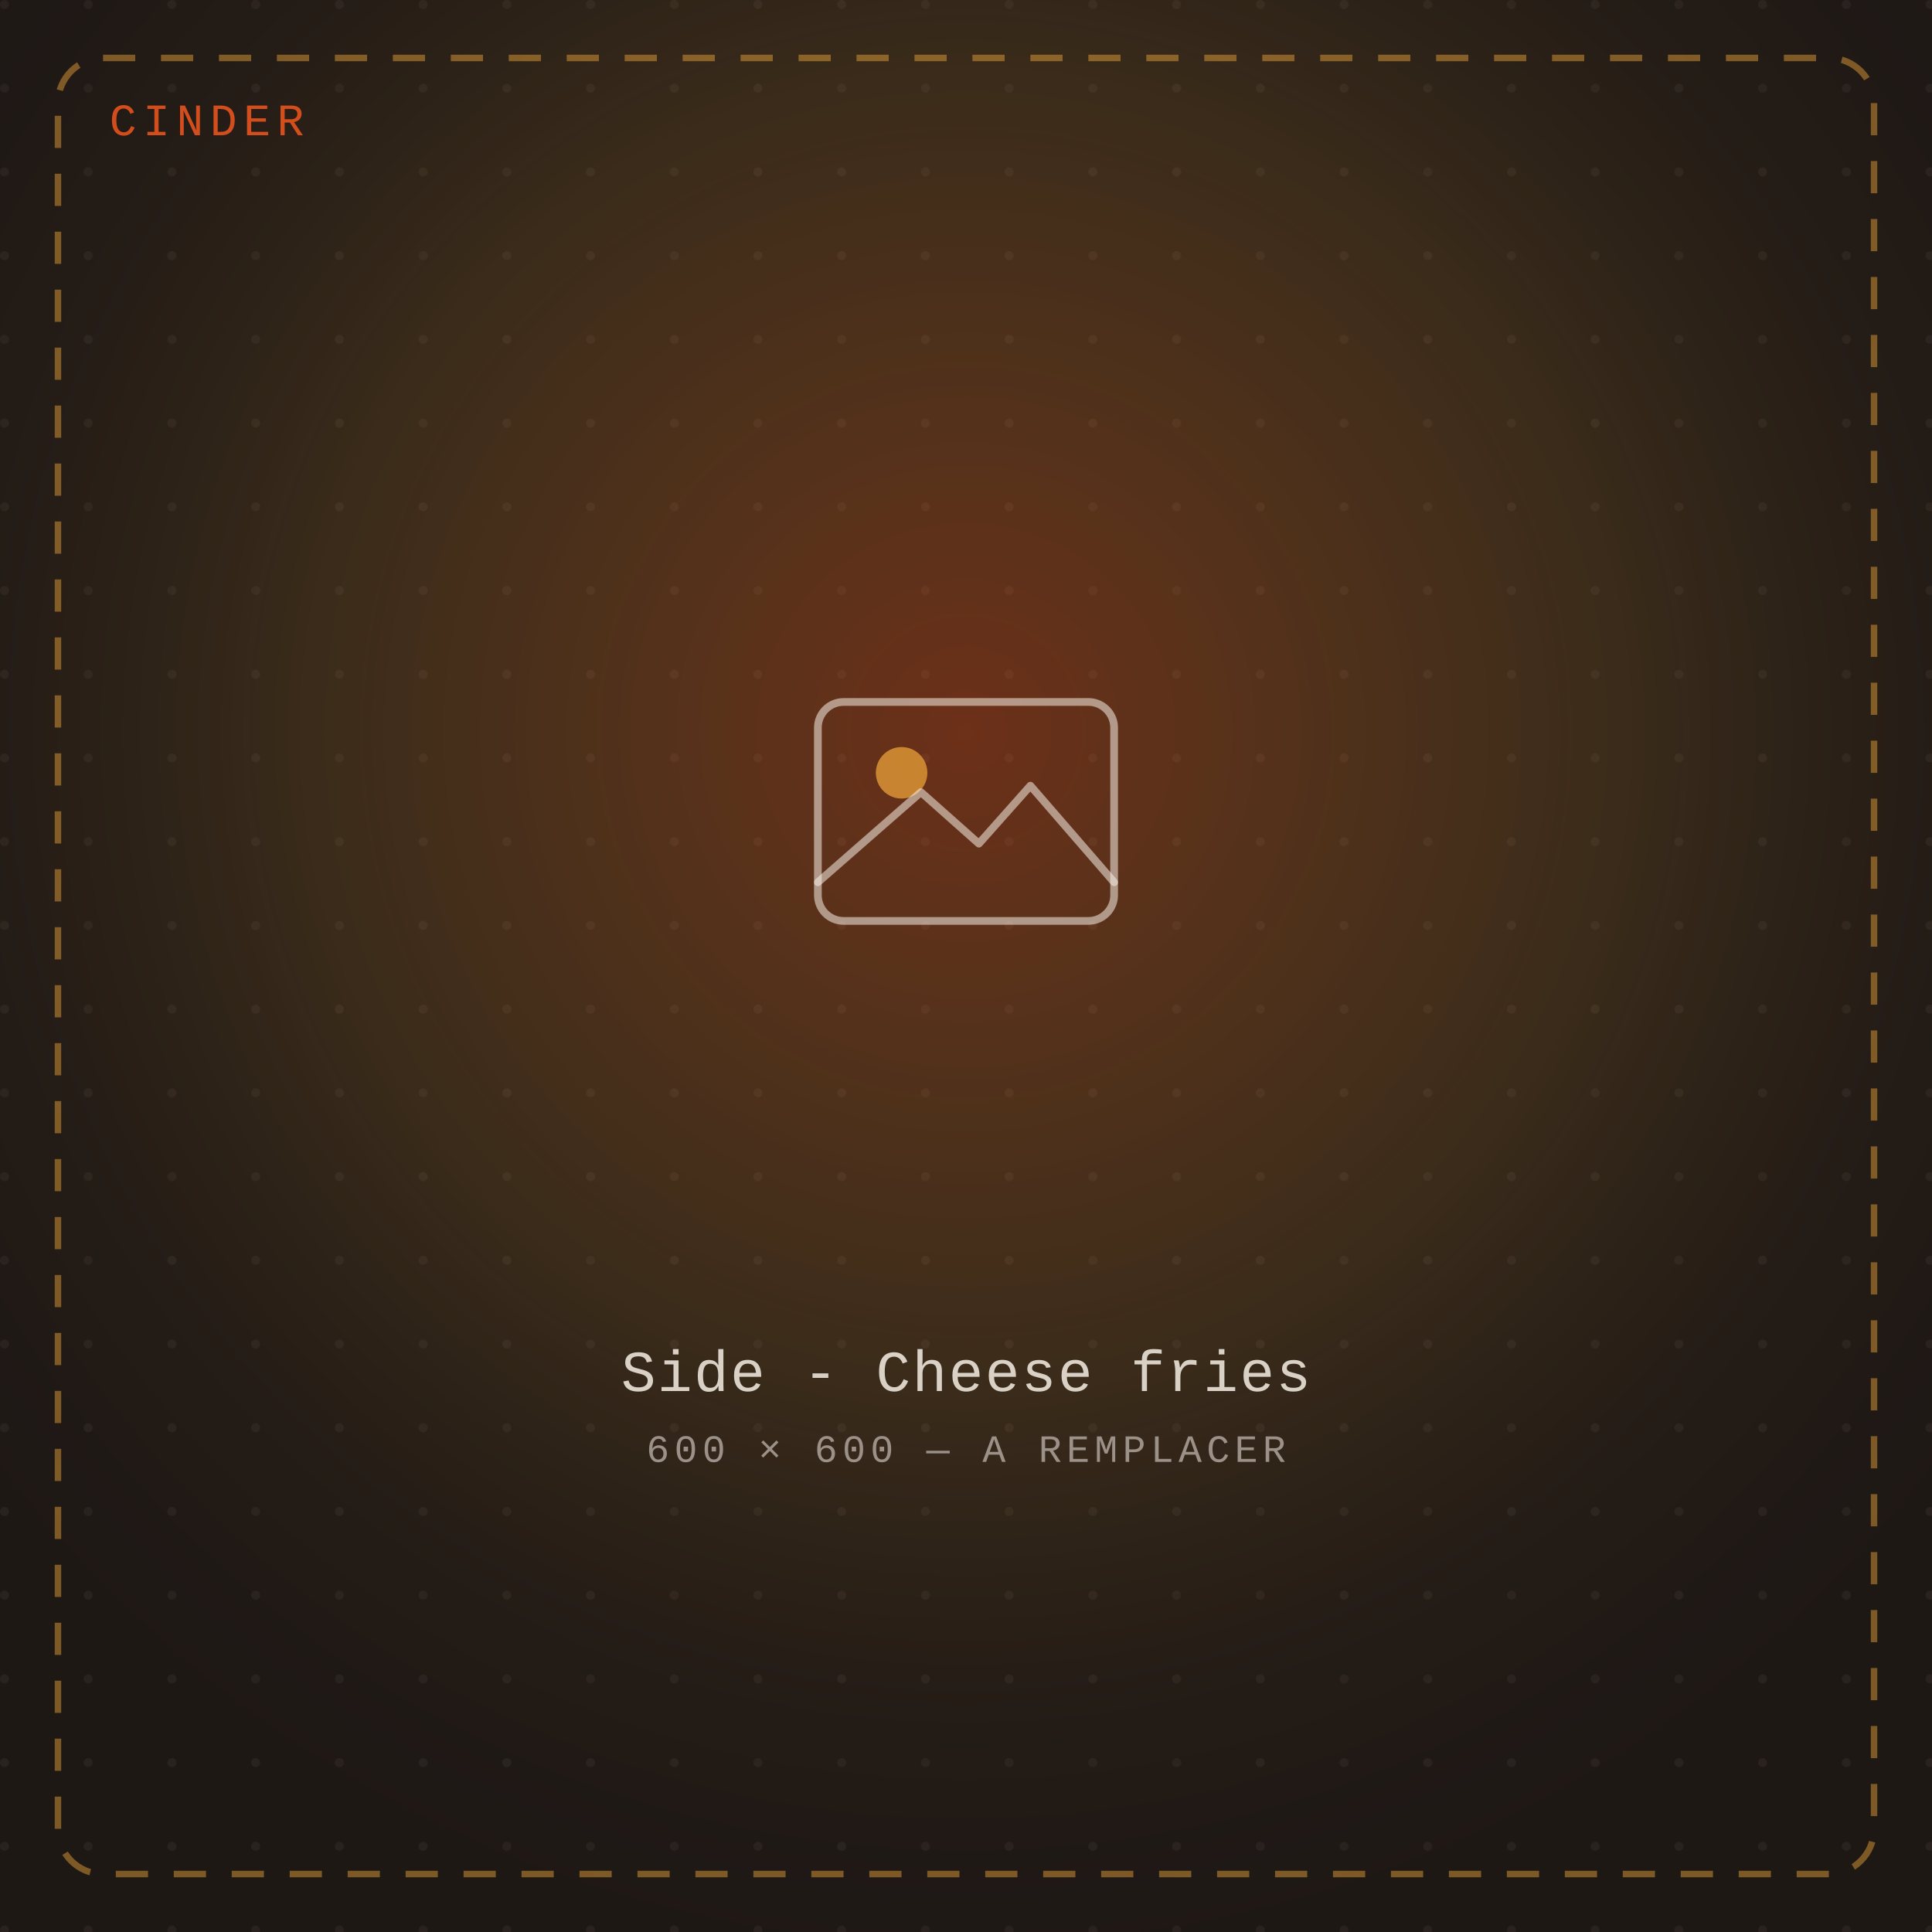
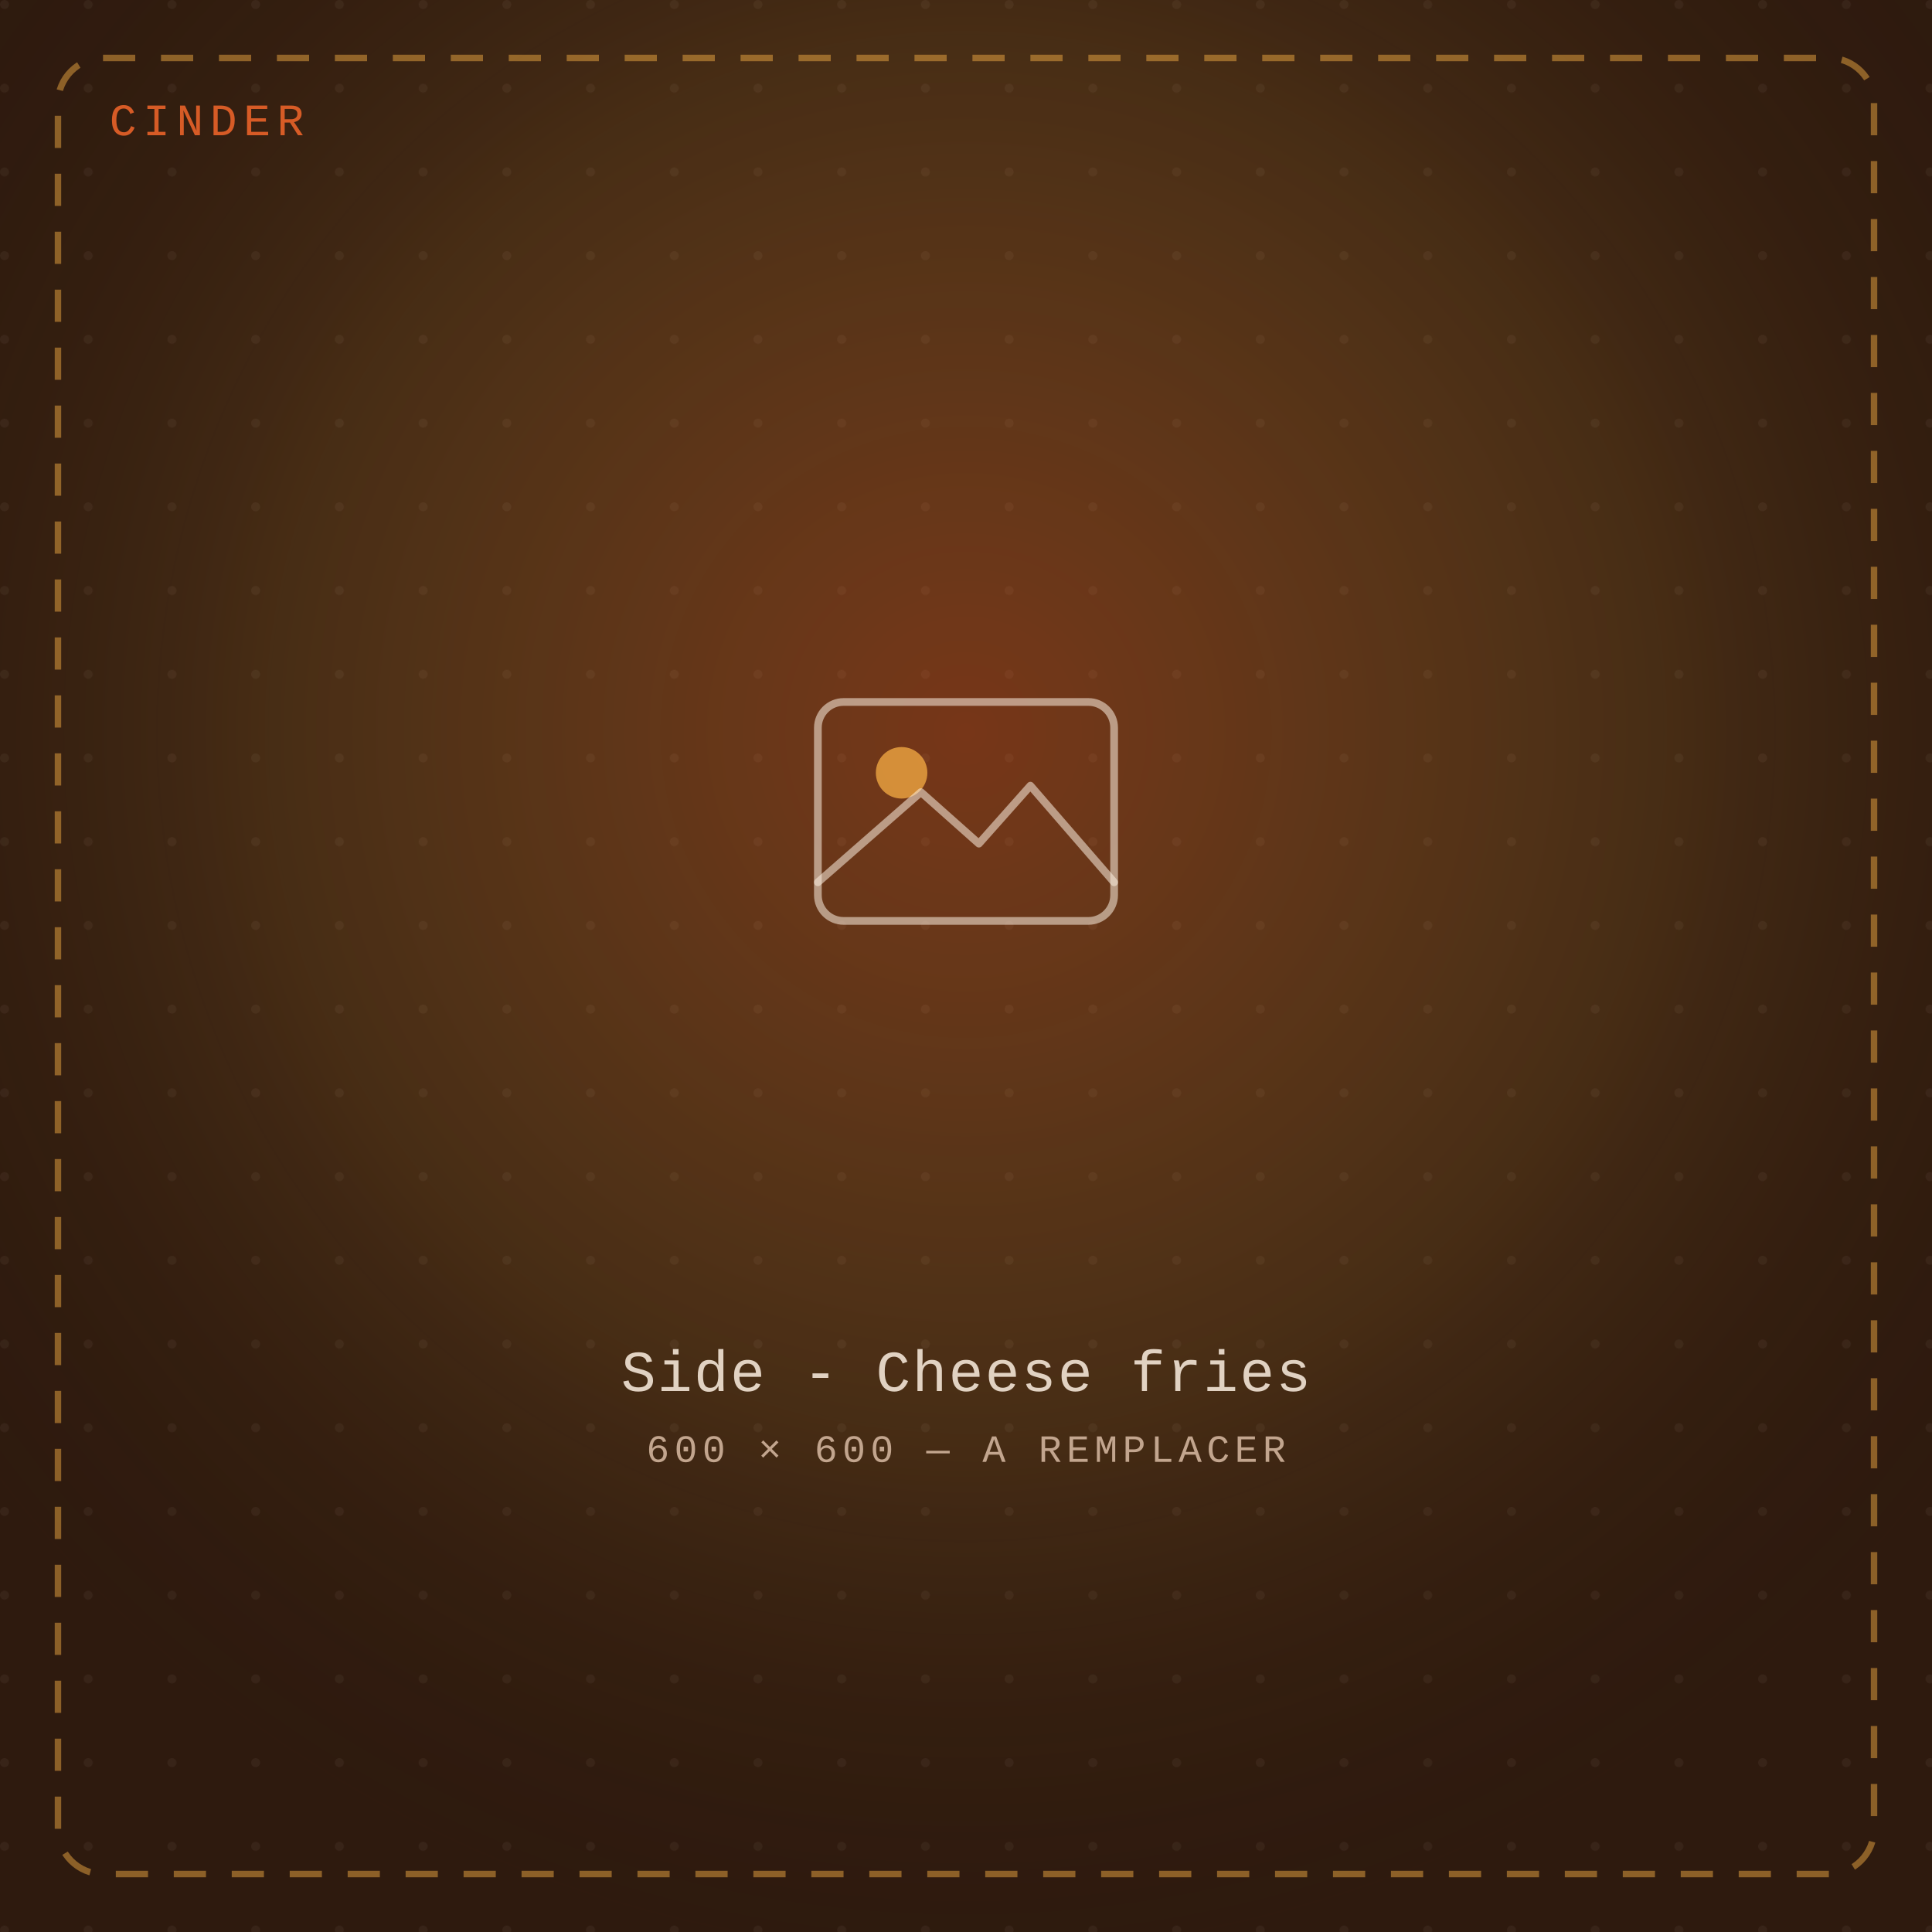
<svg xmlns="http://www.w3.org/2000/svg" width="600" height="600" viewBox="0 0 600 600" role="img" aria-label="Placeholder : Side - Cheese fries">
  <defs>
    <radialGradient id="glow-menusidecheesefries" cx="50%" cy="38%" r="65%">
-       <stop offset="0%" stop-color="#ff5a1f" stop-opacity="0.35" />
-       <stop offset="55%" stop-color="#f2a93b" stop-opacity="0.12" />
-       <stop offset="100%" stop-color="#171310" stop-opacity="0" />
+       <stop offset="0%" stop-color="#ff6a2c" stop-opacity="0.35" />
+       <stop offset="55%" stop-color="#ffb648" stop-opacity="0.12" />
+       <stop offset="100%" stop-color="#241408" stop-opacity="0" />
    </radialGradient>
    <pattern id="dots-menusidecheesefries" width="26" height="26" patternUnits="userSpaceOnUse">
-       <circle cx="1.4" cy="1.4" r="1.4" fill="#f6efe4" fill-opacity="0.05" />
+       <circle cx="1.4" cy="1.4" r="1.4" fill="#fbeee0" fill-opacity="0.05" />
    </pattern>
  </defs>
-   <rect width="600" height="600" fill="#1e1815" />
+   <rect width="600" height="600" fill="#2e1a0e" />
  <rect width="600" height="600" fill="url(#dots-menusidecheesefries)" />
  <rect width="600" height="600" fill="url(#glow-menusidecheesefries)" />
-   <rect x="18" y="18" width="564" height="564" fill="none" stroke="#f2a93b" stroke-opacity="0.45" stroke-width="2" stroke-dasharray="10 8" rx="14" />
-   <g transform="translate(300, 252)" stroke="#f6efe4" stroke-opacity="0.55" stroke-width="2.4" fill="none" stroke-linecap="round" stroke-linejoin="round">
+   <rect x="18" y="18" width="564" height="564" fill="none" stroke="#ffb648" stroke-opacity="0.45" stroke-width="2" stroke-dasharray="10 8" rx="14" />
+   <g transform="translate(300, 252)" stroke="#fbeee0" stroke-opacity="0.55" stroke-width="2.4" fill="none" stroke-linecap="round" stroke-linejoin="round">
    <rect x="-46" y="-34" width="92" height="68" rx="8" />
-     <circle cx="-20" cy="-12" r="8" fill="#f2a93b" fill-opacity="0.7" stroke="none" />
+     <circle cx="-20" cy="-12" r="8" fill="#ffb648" fill-opacity="0.7" stroke="none" />
    <path d="M -46 22 L -14 -6 L 4 10 L 20 -8 L 46 22" />
  </g>
-   <text x="50%" y="432" text-anchor="middle" font-family="'JetBrains Mono', 'Courier New', monospace" font-size="18" fill="#f6efe4" fill-opacity="0.85" letter-spacing="0.5">Side - Cheese fries</text>
-   <text x="50%" y="454" text-anchor="middle" font-family="'JetBrains Mono', 'Courier New', monospace" font-size="12" fill="#9b9188" letter-spacing="1.5">600 × 600 — A REMPLACER</text>
-   <text x="34" y="42" font-family="'JetBrains Mono', 'Courier New', monospace" font-size="14" fill="#ff5a1f" fill-opacity="0.8" letter-spacing="2">CINDER</text>
+   <text x="50%" y="432" text-anchor="middle" font-family="'JetBrains Mono', 'Courier New', monospace" font-size="18" fill="#fbeee0" fill-opacity="0.85" letter-spacing="0.5">Side - Cheese fries</text>
+   <text x="50%" y="454" text-anchor="middle" font-family="'JetBrains Mono', 'Courier New', monospace" font-size="12" fill="#c2a58e" letter-spacing="1.5">600 × 600 — A REMPLACER</text>
+   <text x="34" y="42" font-family="'JetBrains Mono', 'Courier New', monospace" font-size="14" fill="#ff6a2c" fill-opacity="0.8" letter-spacing="2">CINDER</text>
</svg>
